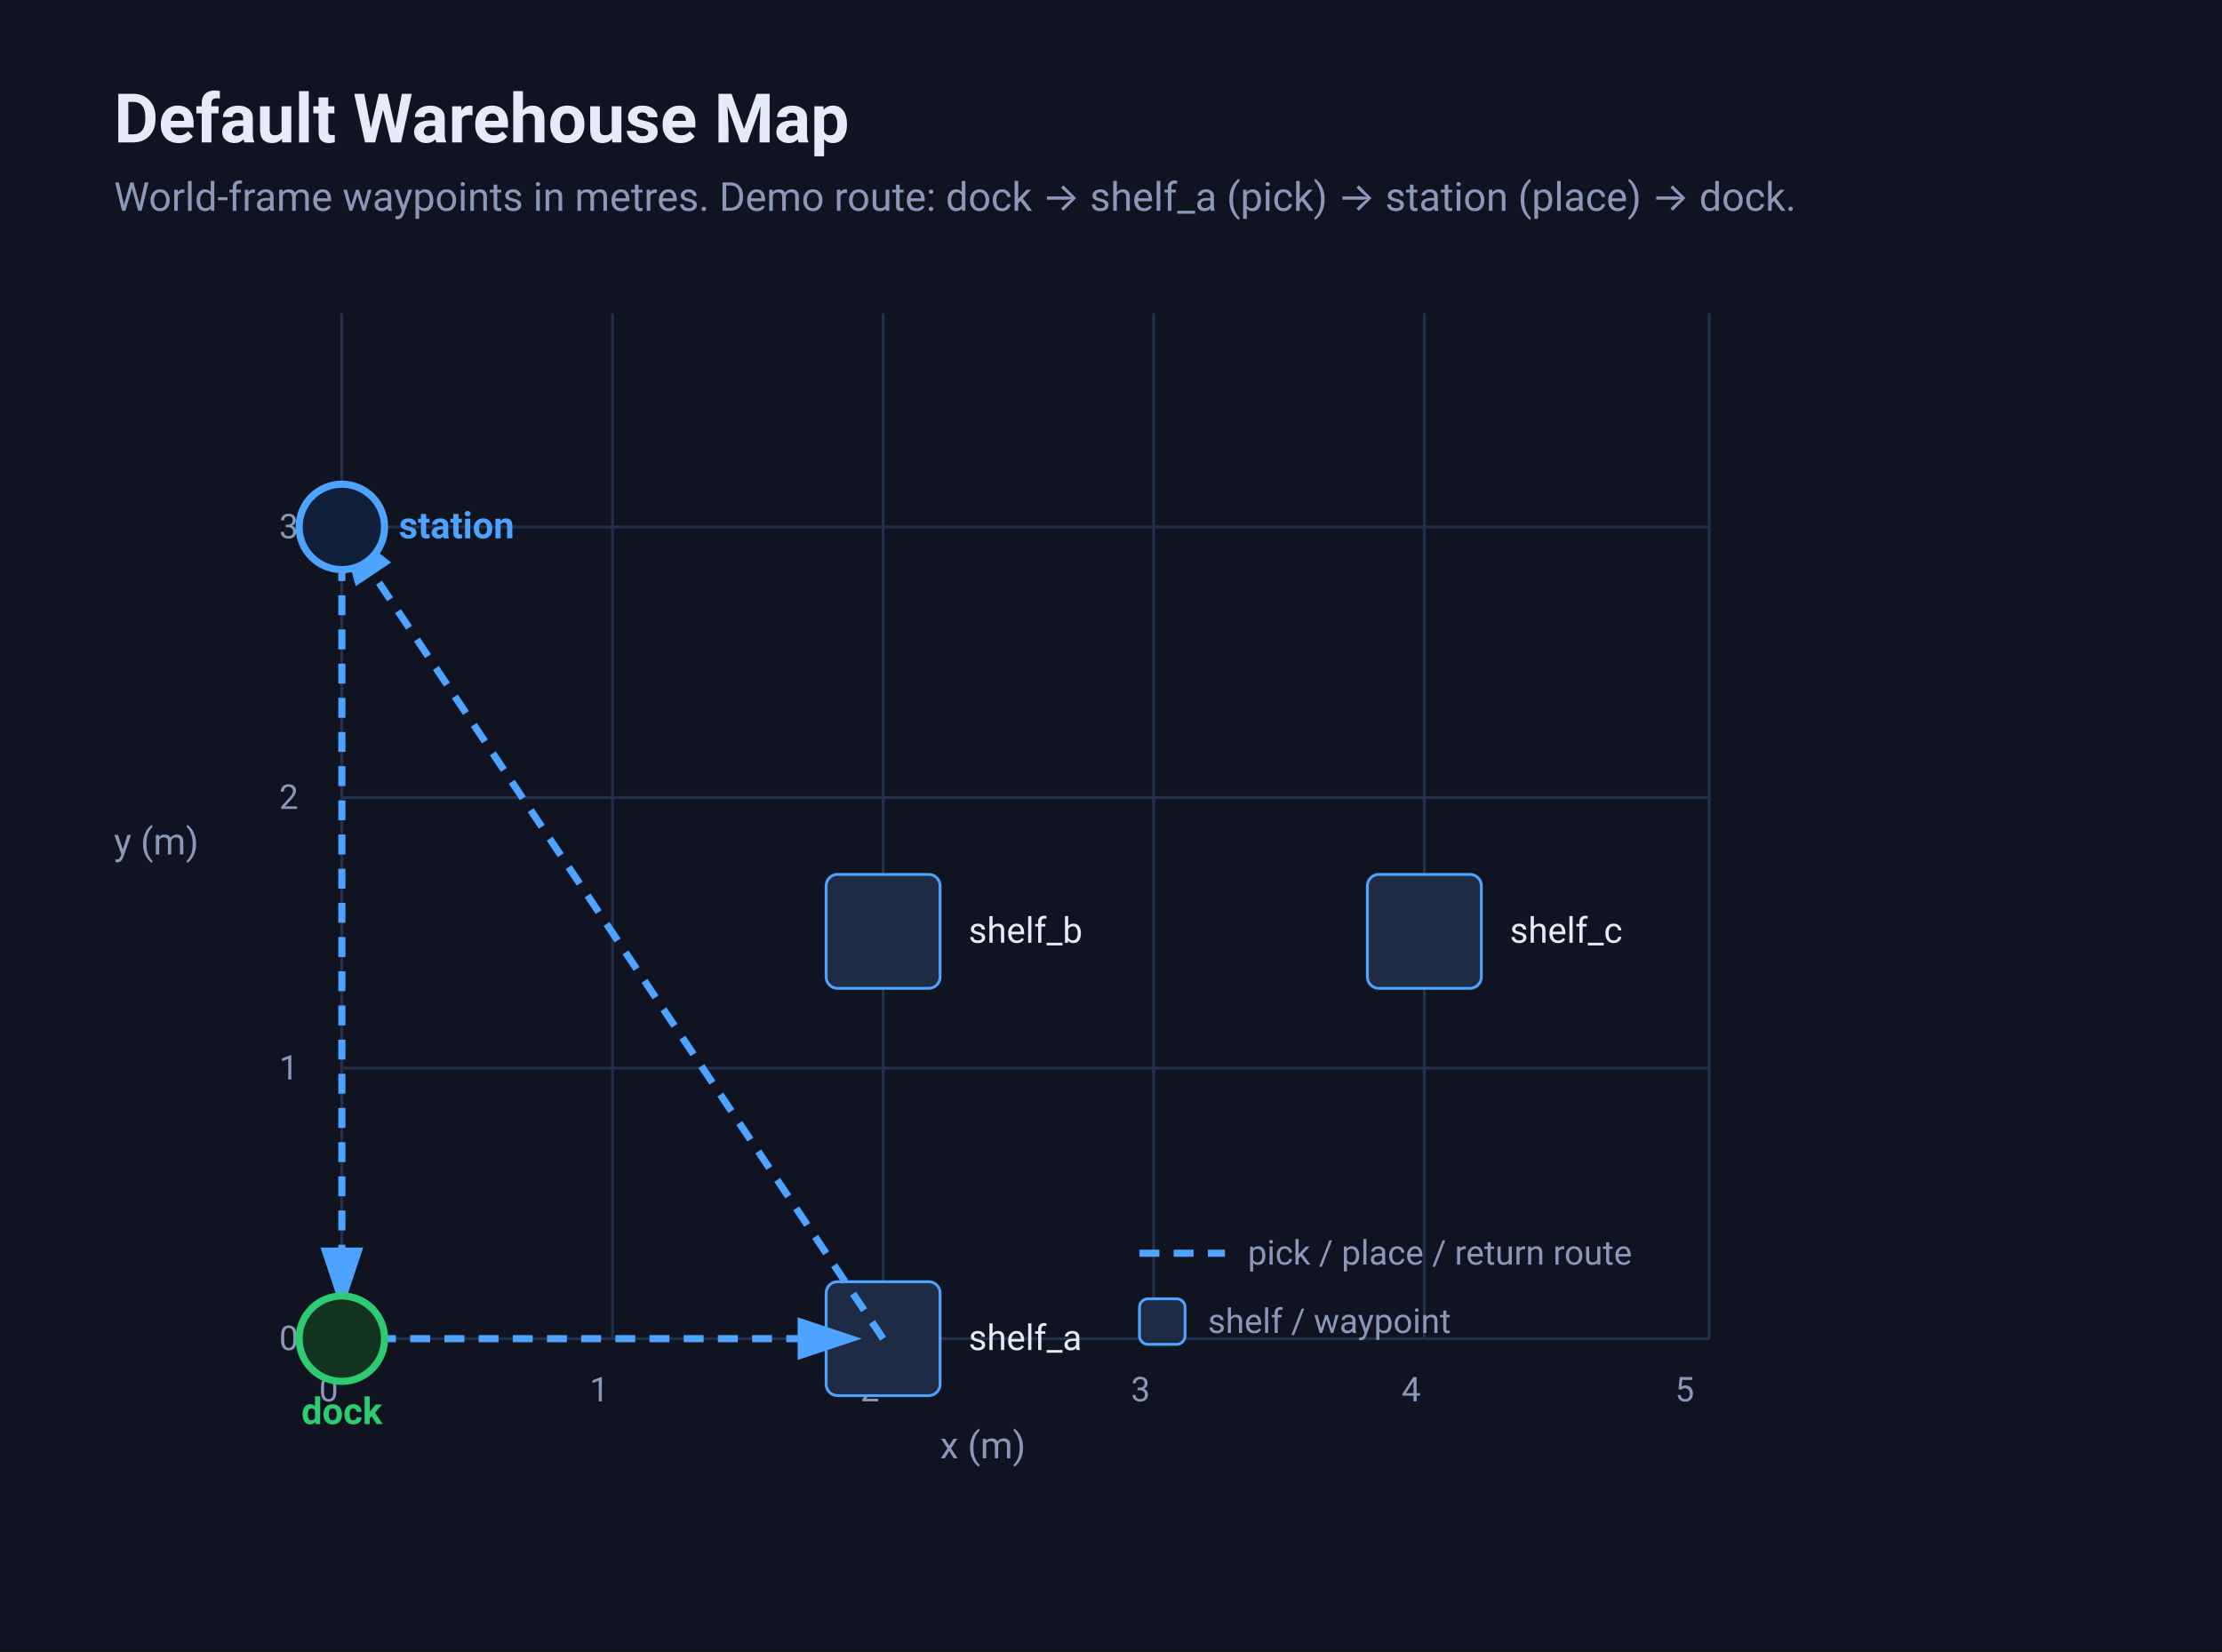
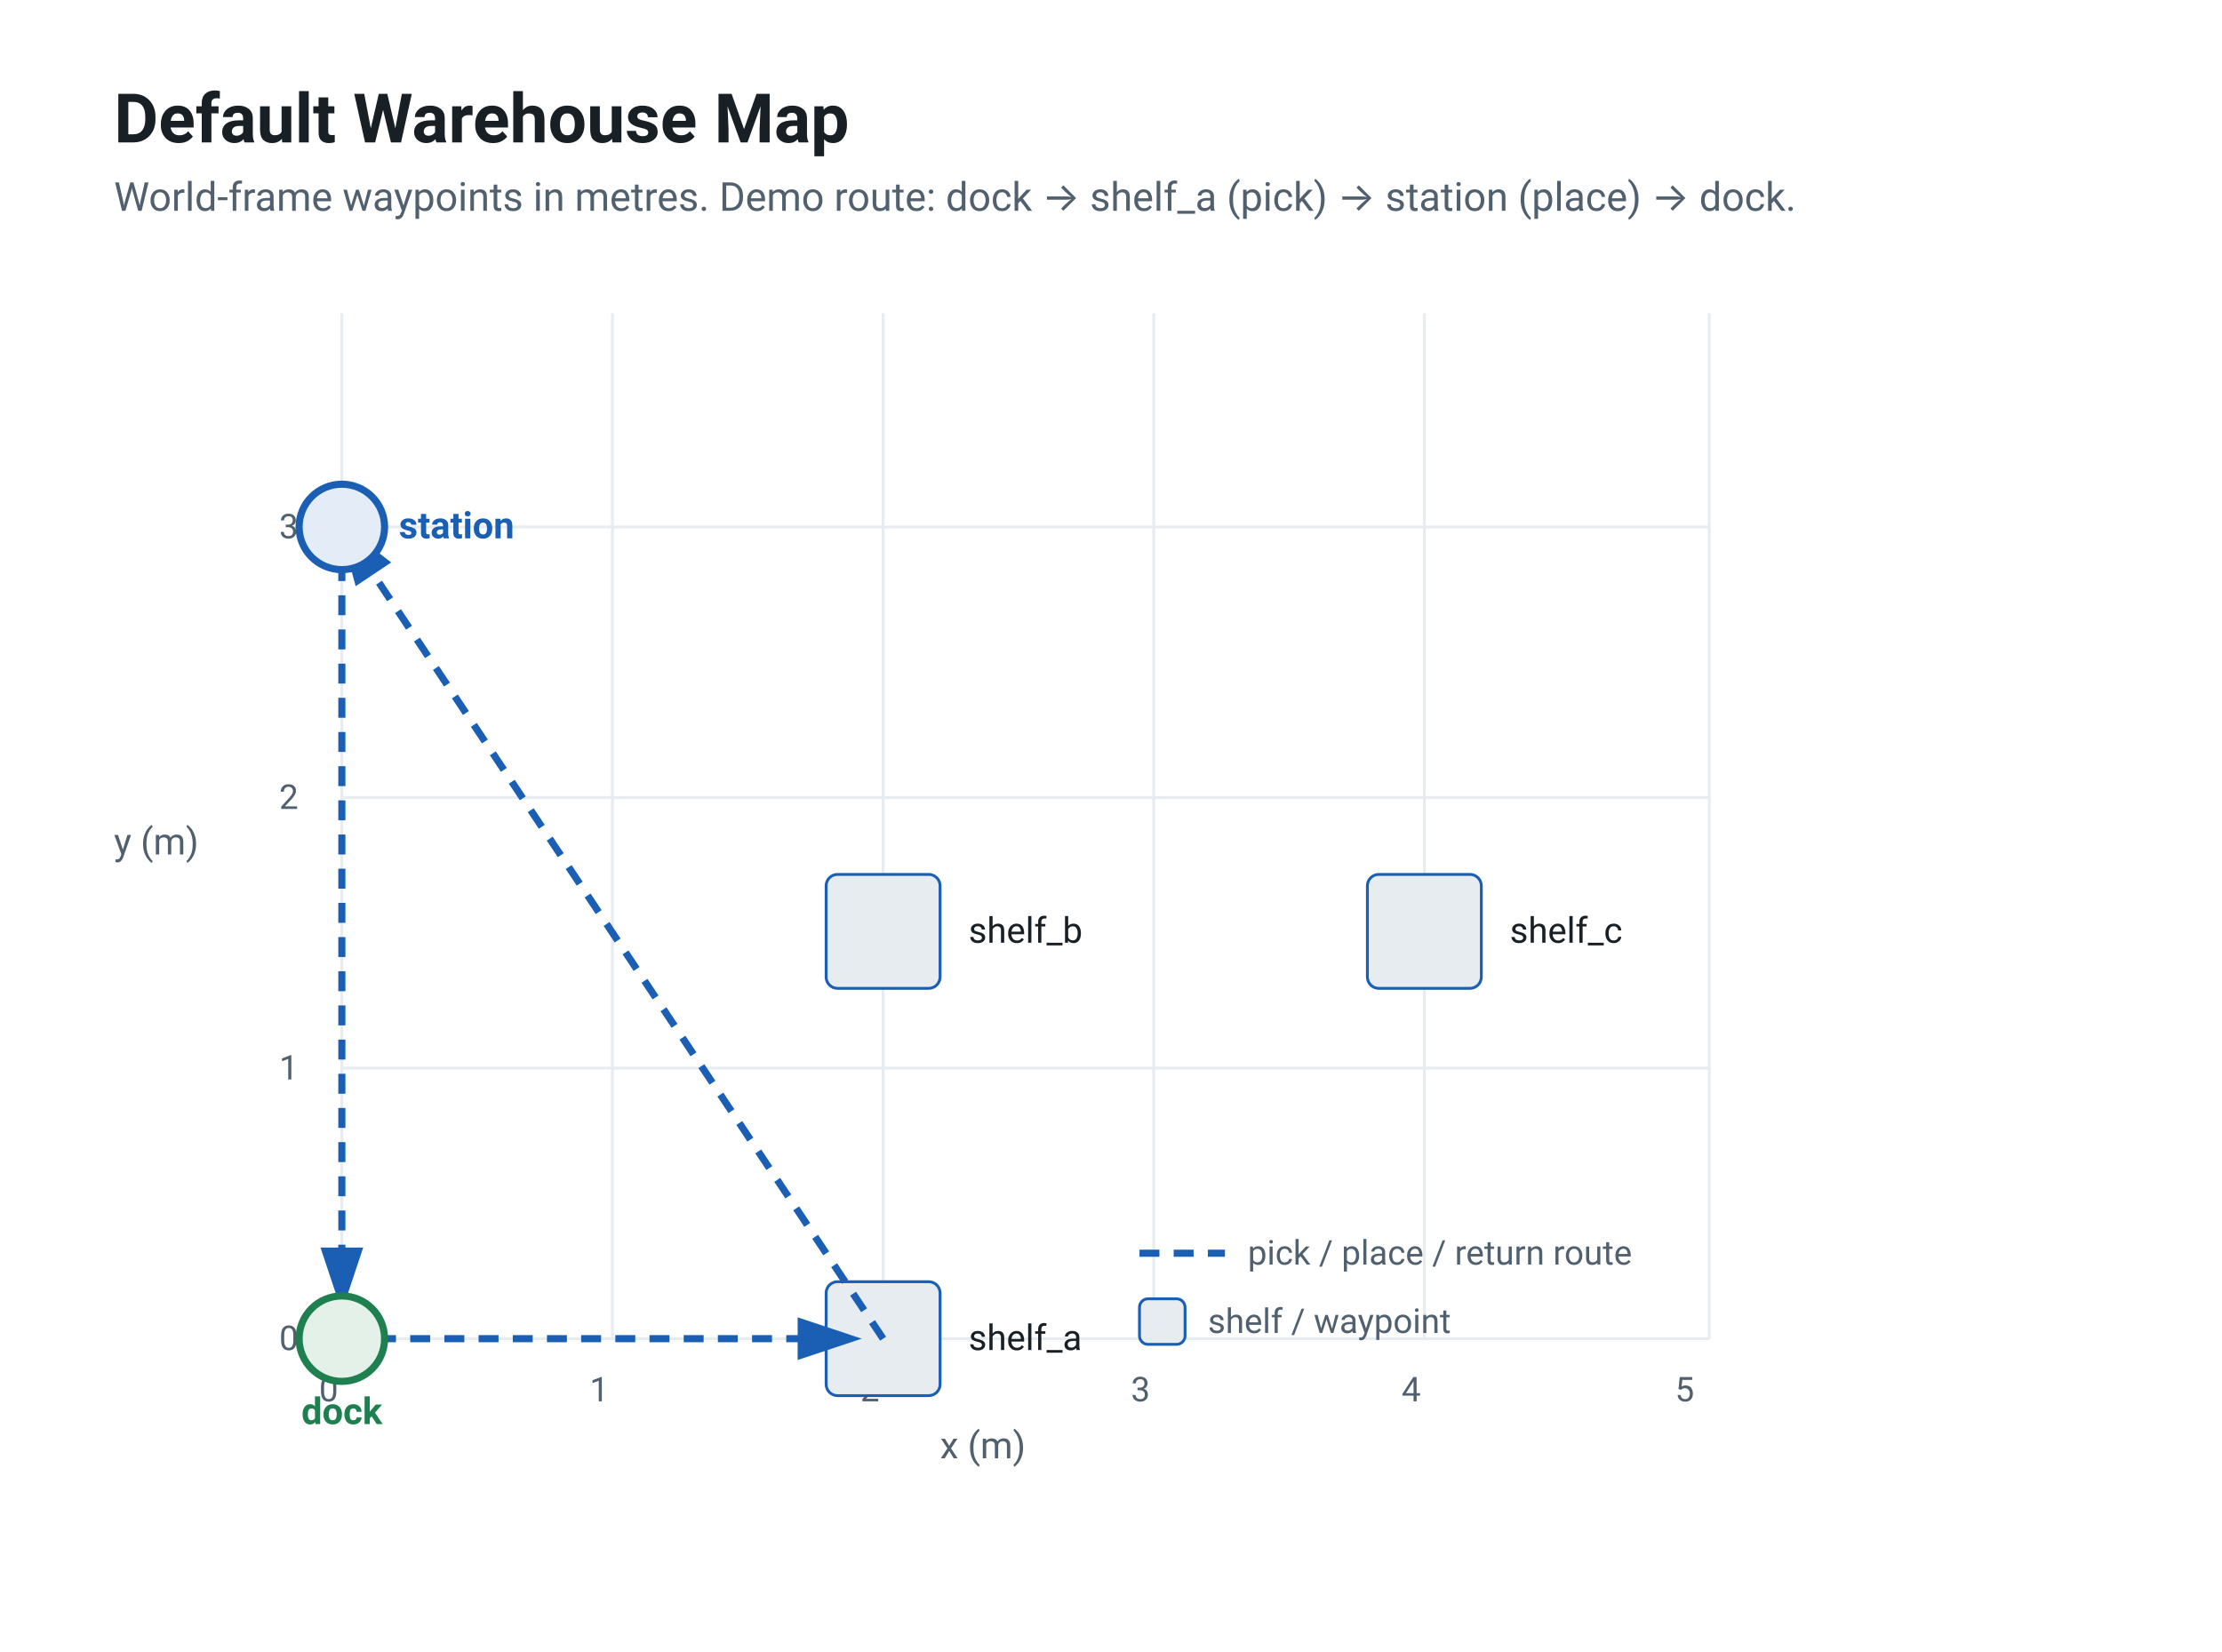
<svg xmlns="http://www.w3.org/2000/svg" width="780" height="580" viewBox="0 0 780 580" font-family="system-ui, -apple-system, 'Segoe UI', Roboto, sans-serif">
  <defs>
    <marker id="wp" markerWidth="11" markerHeight="11" refX="8" refY="3" orient="auto" markerUnits="strokeWidth">
-       <path d="M0,0 L9,3 L0,6 Z" fill="#4da3ff" />
+       <path d="M0,0 L9,3 L0,6 Z" fill="#1a5fb4" />
    </marker>
  </defs>
-   <rect width="780" height="580" fill="#0f1420" />
-   <text x="40" y="50" fill="#e6ecf7" font-size="24" font-weight="700">Default Warehouse Map</text>
-   <text x="40" y="74" fill="#8b98b8" font-size="14">World-frame waypoints in metres. Demo route: dock → shelf_a (pick) → station (place) → dock.</text>
-   <g stroke="#22304a" stroke-width="1">
+   <rect width="780" height="580" fill="#ffffff" />
+   <text x="40" y="50" fill="#182026" font-size="24" font-weight="700">Default Warehouse Map</text>
+   <text x="40" y="74" fill="#51606e" font-size="14">World-frame waypoints in metres. Demo route: dock → shelf_a (pick) → station (place) → dock.</text>
+   <g stroke="#e7ecf1" stroke-width="1">
    <line x1="120" y1="470" x2="600" y2="470" />
    <line x1="120" y1="470" x2="120" y2="110" />
    <line x1="215" y1="470" x2="215" y2="110" />
    <line x1="310" y1="470" x2="310" y2="110" />
    <line x1="405" y1="470" x2="405" y2="110" />
    <line x1="500" y1="470" x2="500" y2="110" />
    <line x1="600" y1="470" x2="600" y2="110" />
    <line x1="120" y1="375" x2="600" y2="375" />
    <line x1="120" y1="280" x2="600" y2="280" />
    <line x1="120" y1="185" x2="600" y2="185" />
  </g>
-   <g fill="#8b98b8" font-size="12">
+   <g fill="#51606e" font-size="12">
    <text x="112" y="492">0</text>
    <text x="207" y="492">1</text>
    <text x="302" y="492">2</text>
    <text x="397" y="492">3</text>
    <text x="492" y="492">4</text>
    <text x="588" y="492">5</text>
    <text x="98" y="474">0</text>
    <text x="98" y="379">1</text>
    <text x="98" y="284">2</text>
    <text x="98" y="189">3</text>
    <text x="330" y="512" font-size="13">x (m)</text>
    <text x="40" y="300" font-size="13">y (m)</text>
  </g>
-   <rect x="290" y="450" width="40" height="40" rx="4" fill="#1f2b45" stroke="#4da3ff" />
-   <rect x="290" y="307" width="40" height="40" rx="4" fill="#1f2b45" stroke="#4da3ff" />
-   <rect x="480" y="307" width="40" height="40" rx="4" fill="#1f2b45" stroke="#4da3ff" />
-   <g fill="#e6ecf7" font-size="12.5">
+   <rect x="290" y="450" width="40" height="40" rx="4" fill="#e7ecf1" stroke="#1a5fb4" />
+   <rect x="290" y="307" width="40" height="40" rx="4" fill="#e7ecf1" stroke="#1a5fb4" />
+   <rect x="480" y="307" width="40" height="40" rx="4" fill="#e7ecf1" stroke="#1a5fb4" />
+   <g fill="#182026" font-size="12.5">
    <text x="340" y="474">shelf_a</text>
    <text x="340" y="331">shelf_b</text>
    <text x="530" y="331">shelf_c</text>
  </g>
-   <path d="M120,470 L300,470" fill="none" stroke="#4da3ff" stroke-width="2.5" stroke-dasharray="7 5" marker-end="url(#wp)" />
-   <path d="M310,470 L120,185" fill="none" stroke="#4da3ff" stroke-width="2.5" stroke-dasharray="7 5" marker-end="url(#wp)" />
-   <path d="M120,185 L120,458" fill="none" stroke="#4da3ff" stroke-width="2.5" stroke-dasharray="7 5" marker-end="url(#wp)" />
-   <circle cx="120" cy="470" r="15" fill="#12331f" stroke="#2ecc71" stroke-width="2.5" />
-   <text x="120" y="500" fill="#2ecc71" font-size="13" text-anchor="middle" font-weight="700">dock</text>
-   <circle cx="120" cy="185" r="15" fill="#10203a" stroke="#4da3ff" stroke-width="2.5" />
-   <text x="140" y="189" fill="#4da3ff" font-size="13" font-weight="700">station</text>
+   <path d="M120,470 L300,470" fill="none" stroke="#1a5fb4" stroke-width="2.5" stroke-dasharray="7 5" marker-end="url(#wp)" />
+   <path d="M310,470 L120,185" fill="none" stroke="#1a5fb4" stroke-width="2.5" stroke-dasharray="7 5" marker-end="url(#wp)" />
+   <path d="M120,185 L120,458" fill="none" stroke="#1a5fb4" stroke-width="2.5" stroke-dasharray="7 5" marker-end="url(#wp)" />
+   <circle cx="120" cy="470" r="15" fill="#e4f1e9" stroke="#1e7f4f" stroke-width="2.5" />
+   <text x="120" y="500" fill="#1e7f4f" font-size="13" text-anchor="middle" font-weight="700">dock</text>
+   <circle cx="120" cy="185" r="15" fill="#e4ecf7" stroke="#1a5fb4" stroke-width="2.5" />
+   <text x="140" y="189" fill="#1a5fb4" font-size="13" font-weight="700">station</text>
  <g font-size="12">
-     <line x1="400" y1="440" x2="430" y2="440" stroke="#4da3ff" stroke-width="2.5" stroke-dasharray="7 5" />
-     <text x="438" y="444" fill="#8b98b8">pick / place / return route</text>
-     <rect x="400" y="456" width="16" height="16" rx="3" fill="#1f2b45" stroke="#4da3ff" />
-     <text x="424" y="468" fill="#8b98b8">shelf / waypoint</text>
+     <line x1="400" y1="440" x2="430" y2="440" stroke="#1a5fb4" stroke-width="2.5" stroke-dasharray="7 5" />
+     <text x="438" y="444" fill="#51606e">pick / place / return route</text>
+     <rect x="400" y="456" width="16" height="16" rx="3" fill="#e7ecf1" stroke="#1a5fb4" />
+     <text x="424" y="468" fill="#51606e">shelf / waypoint</text>
  </g>
</svg>
